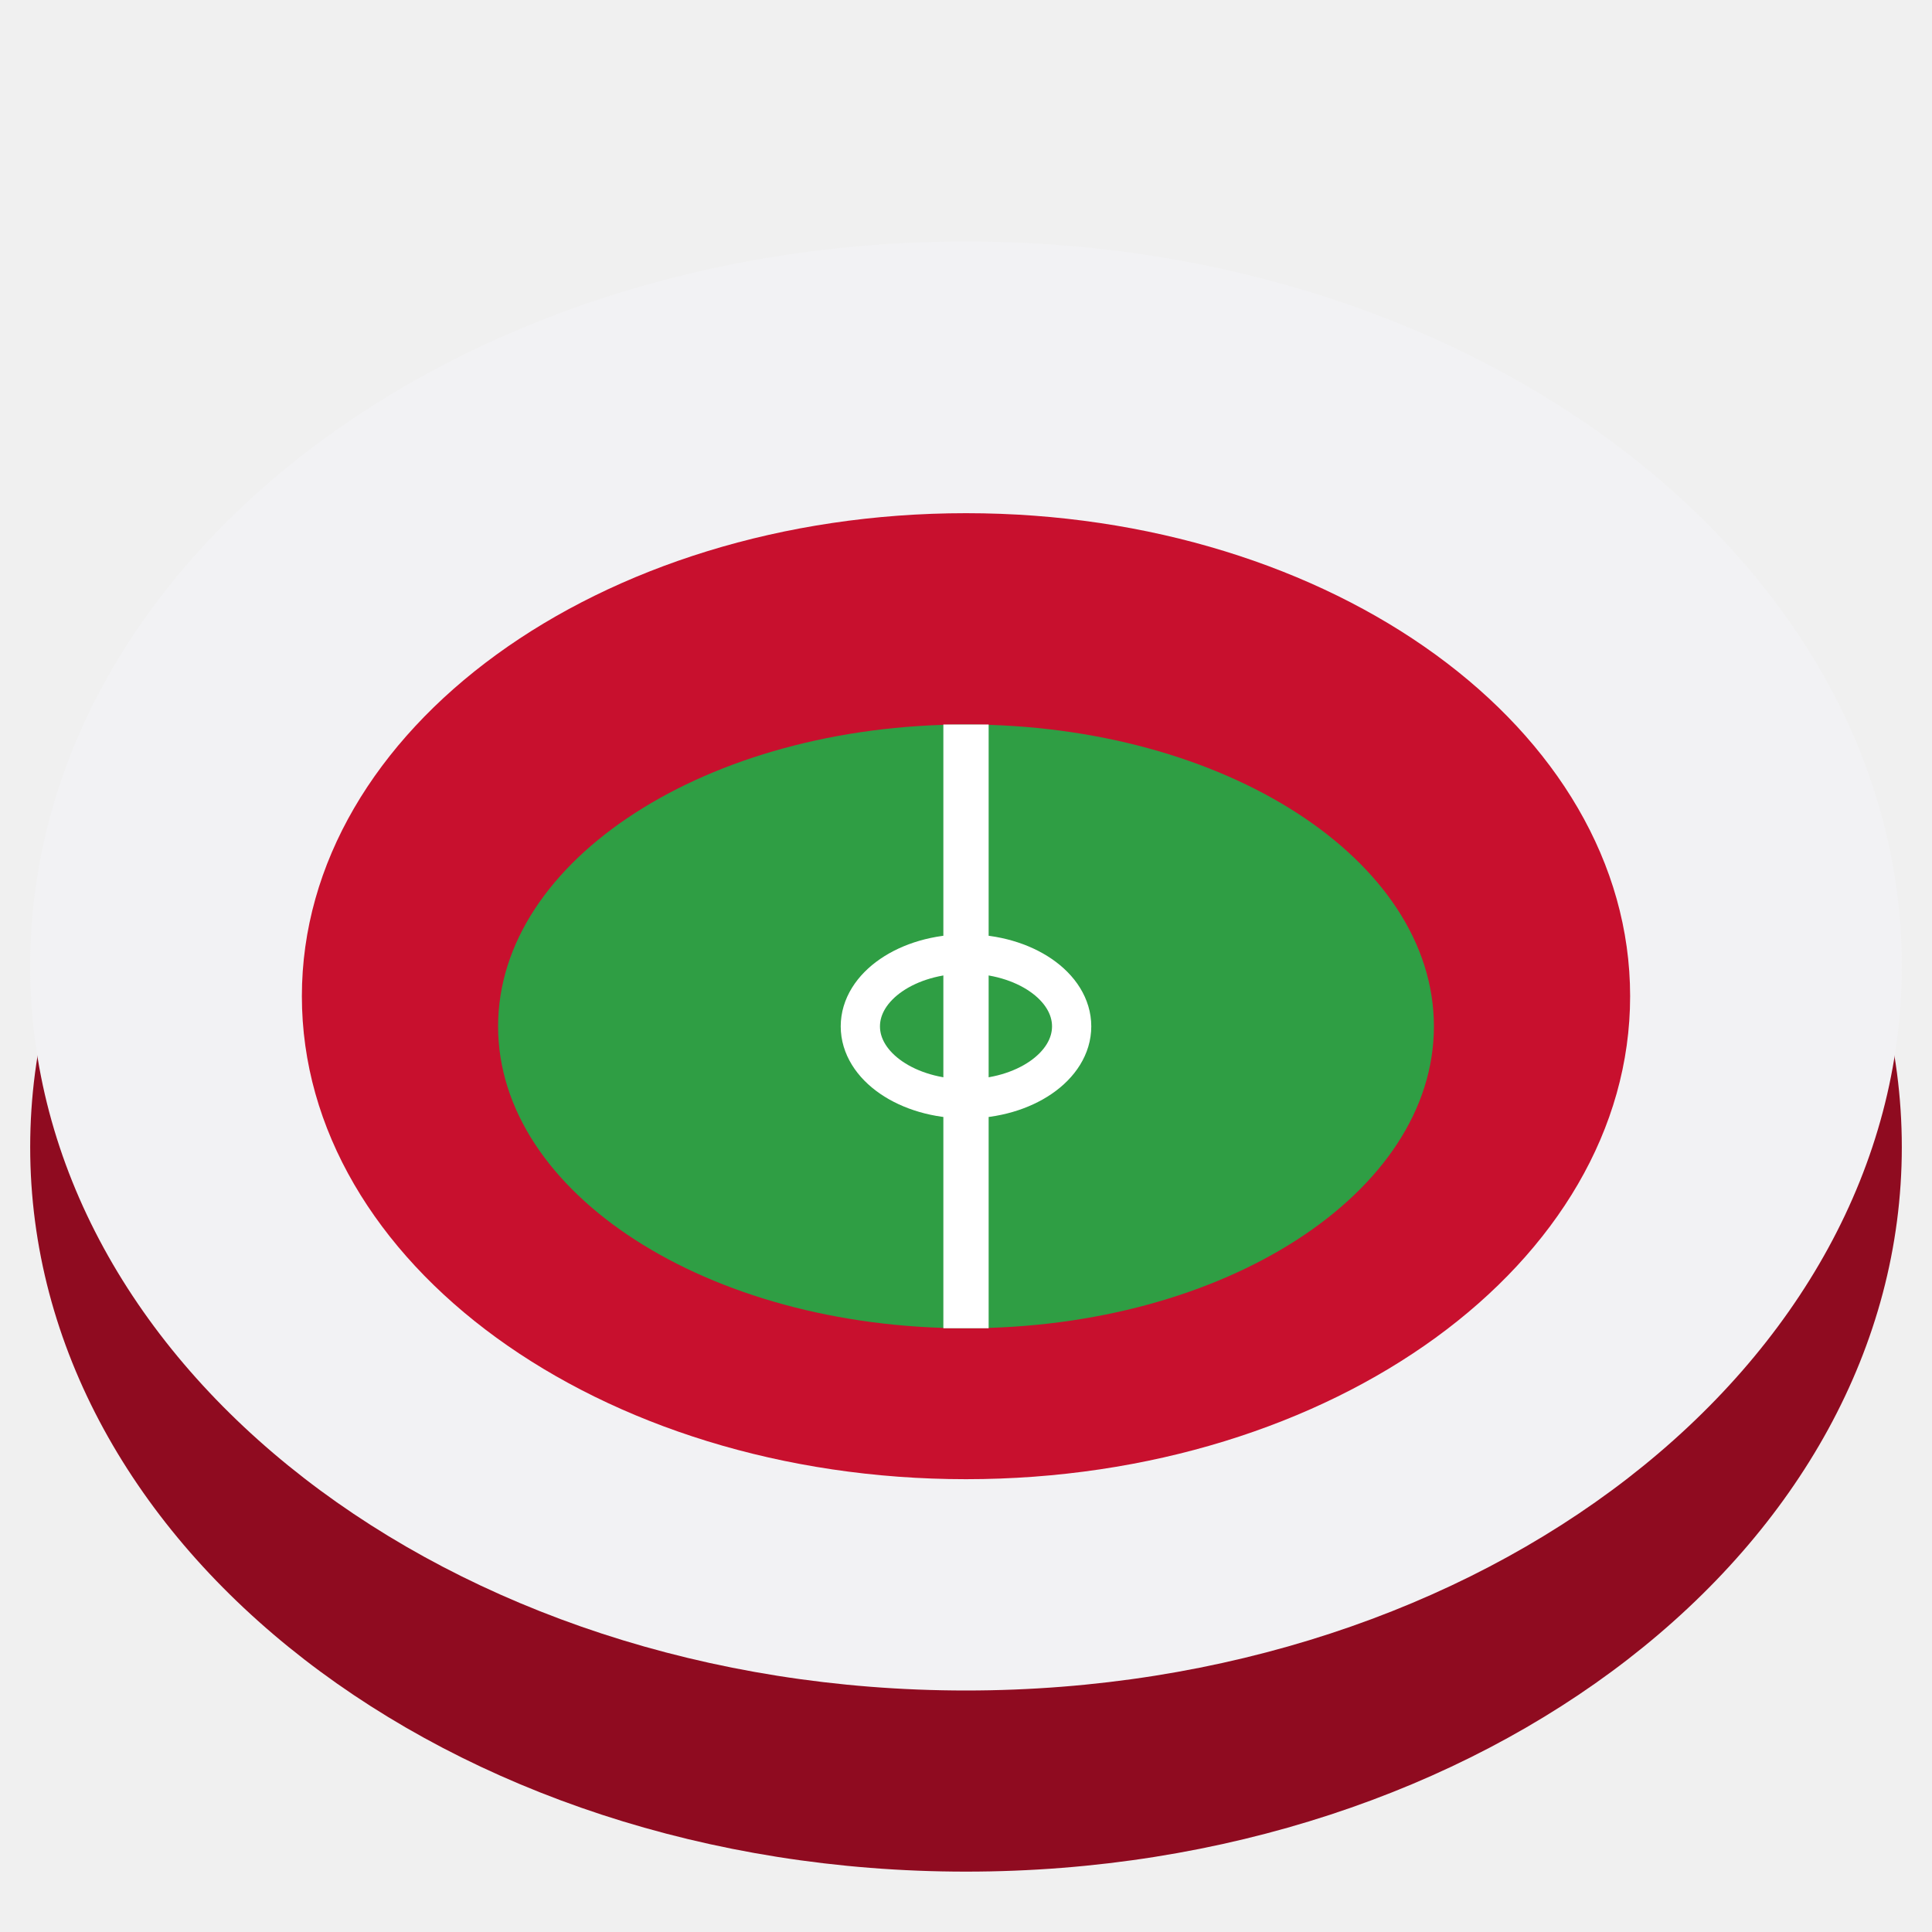
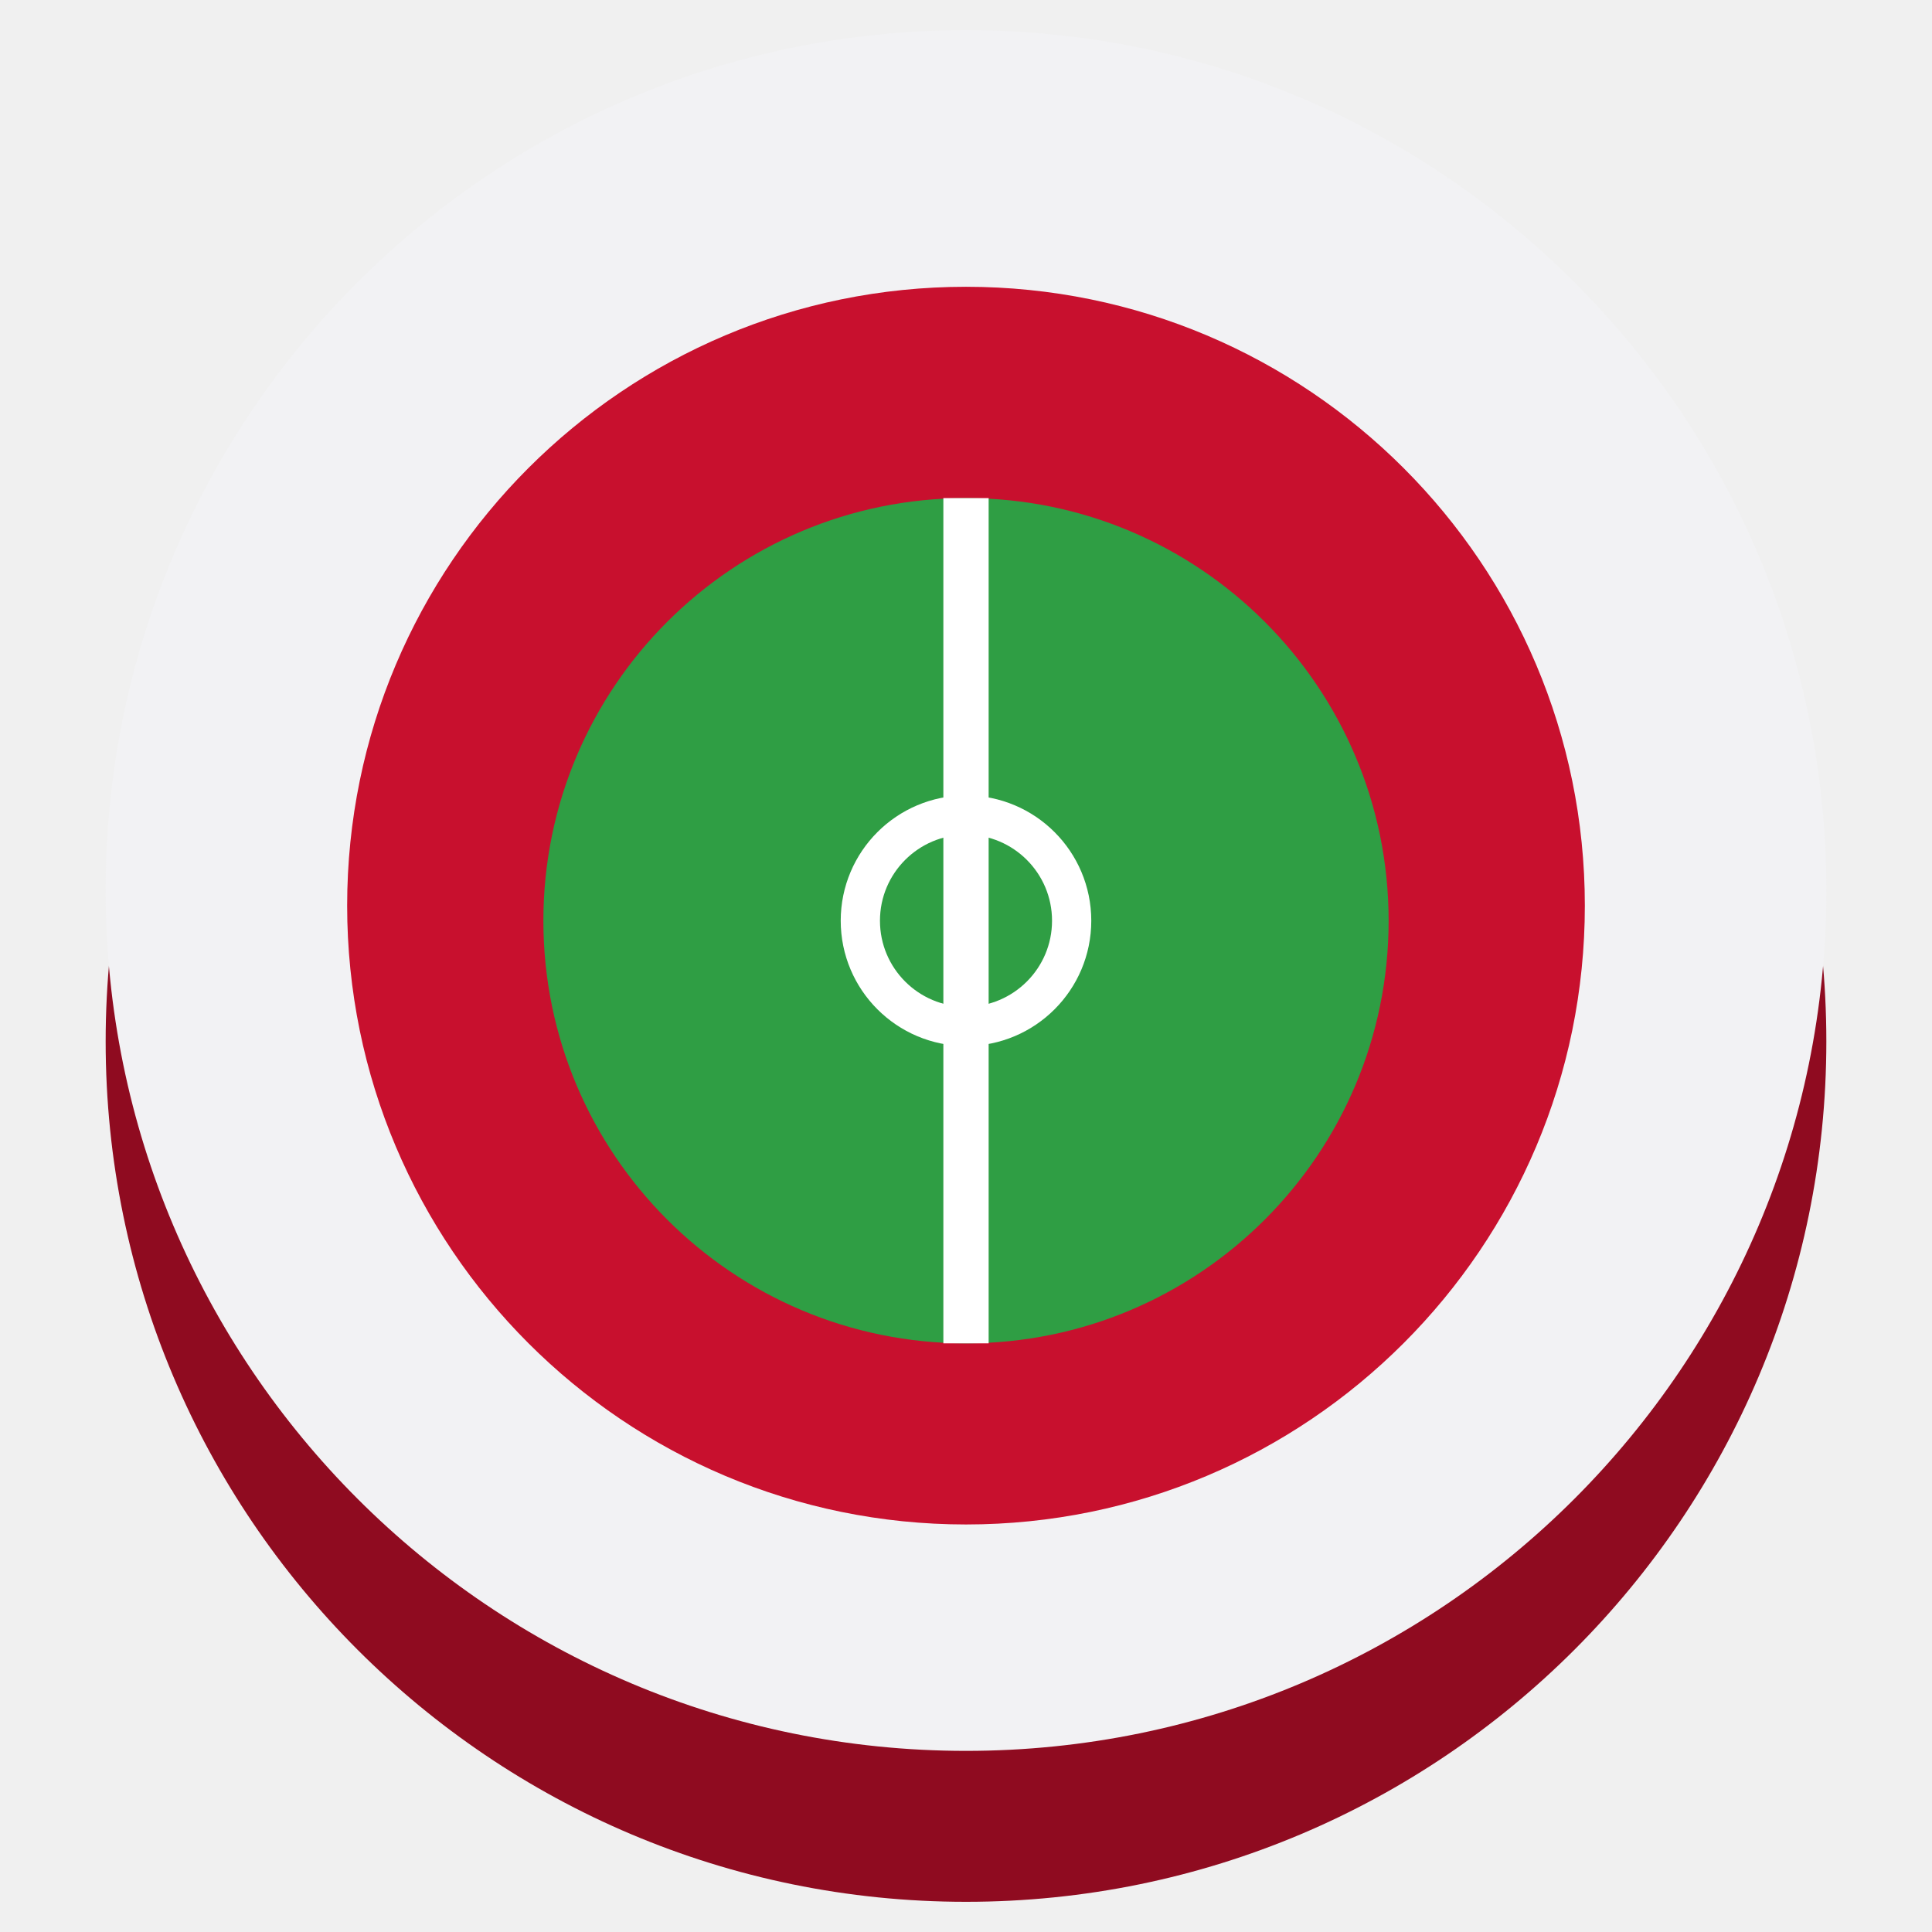
<svg xmlns="http://www.w3.org/2000/svg" viewBox="0 0 64 64">
-   <ellipse cx="32" cy="38" rx="31" ry="24" fill="#8f0b20" />
-   <ellipse cx="32" cy="32" rx="31" ry="24" fill="#f2f2f4" />
-   <ellipse cx="32" cy="33" rx="22" ry="16" fill="#c8102e" />
-   <ellipse cx="32" cy="34" rx="15.5" ry="10" fill="#2f9e44" />
-   <line x1="32" y1="24" x2="32" y2="44" stroke="#ffffff" stroke-width="1.5" />
-   <ellipse cx="32" cy="34" rx="3.5" ry="2.4" fill="none" stroke="#ffffff" stroke-width="1.3" />
+   <circle cx="32" cy="34.5" r="28.5" fill="#8f0b20" />
+   <circle cx="32" cy="29.5" r="28.5" fill="#f2f2f4" />
+   <circle cx="32" cy="30" r="20.5" fill="#c8102e" />
+   <circle cx="32" cy="30.5" r="14" fill="#2f9e44" />
+   <line x1="32" y1="16.5" x2="32" y2="44.5" stroke="#ffffff" stroke-width="1.5" />
+   <circle cx="32" cy="30.5" r="3.5" fill="none" stroke="#ffffff" stroke-width="1.3" />
</svg>
